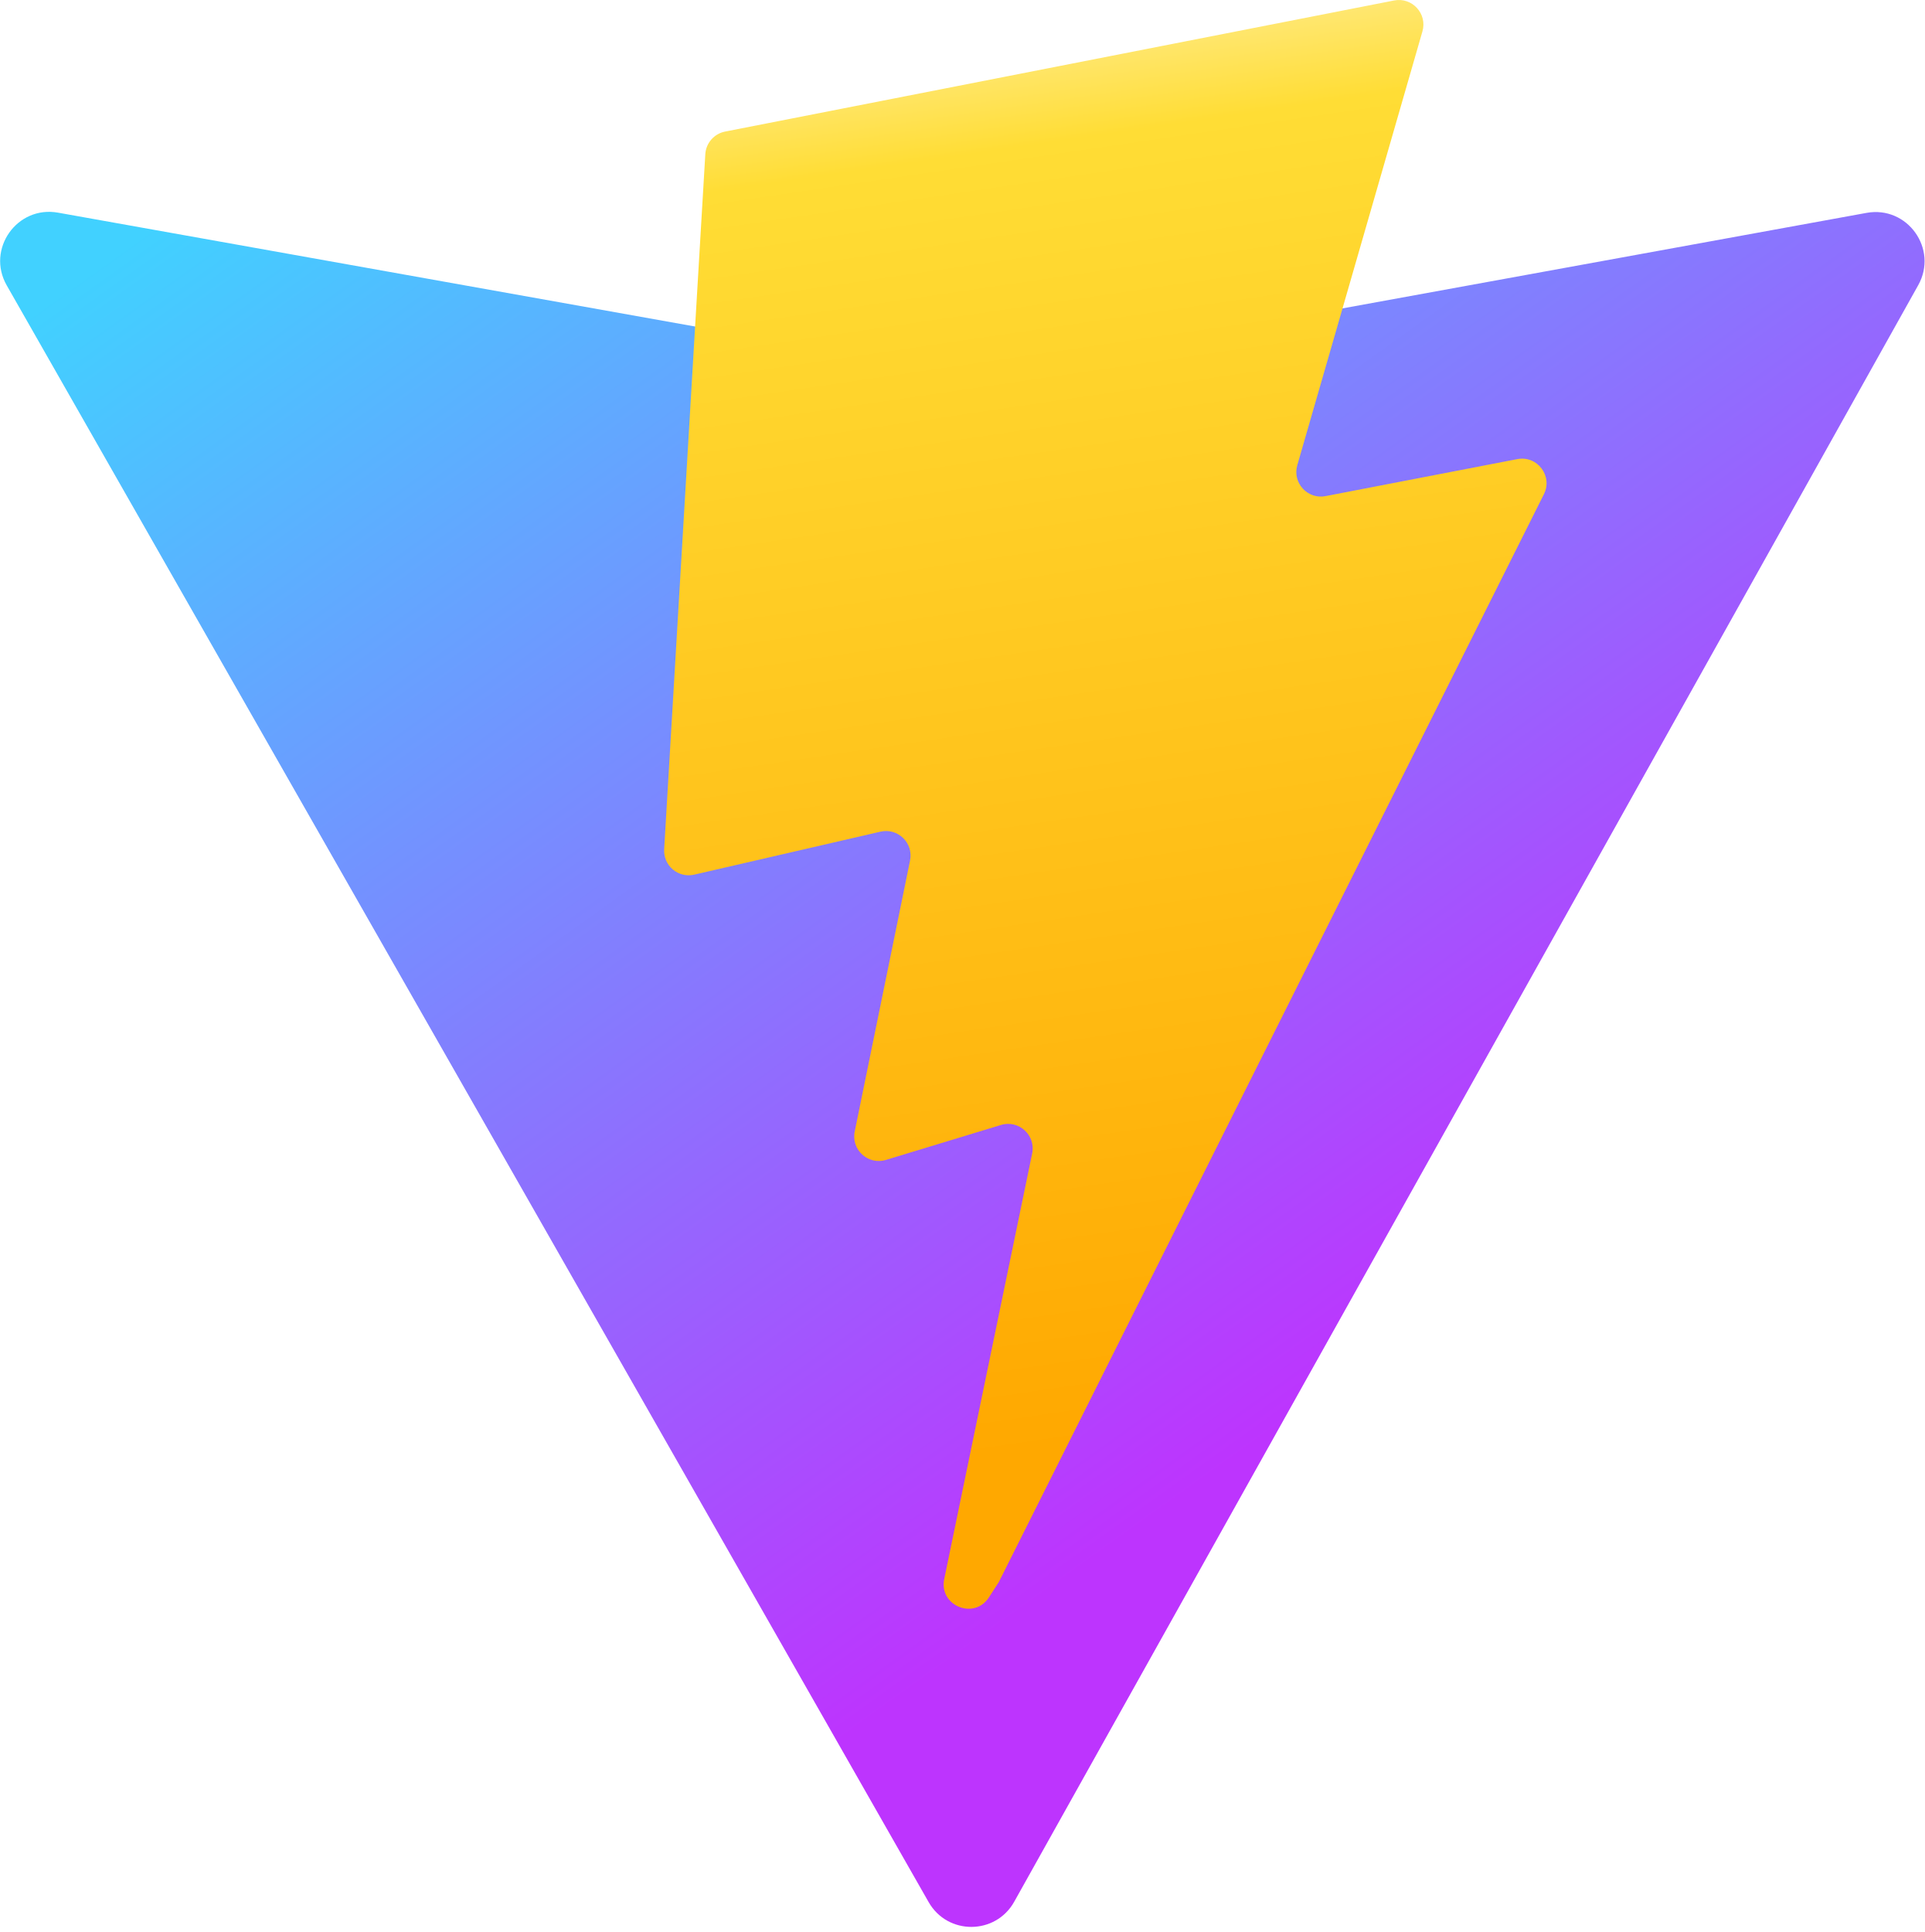
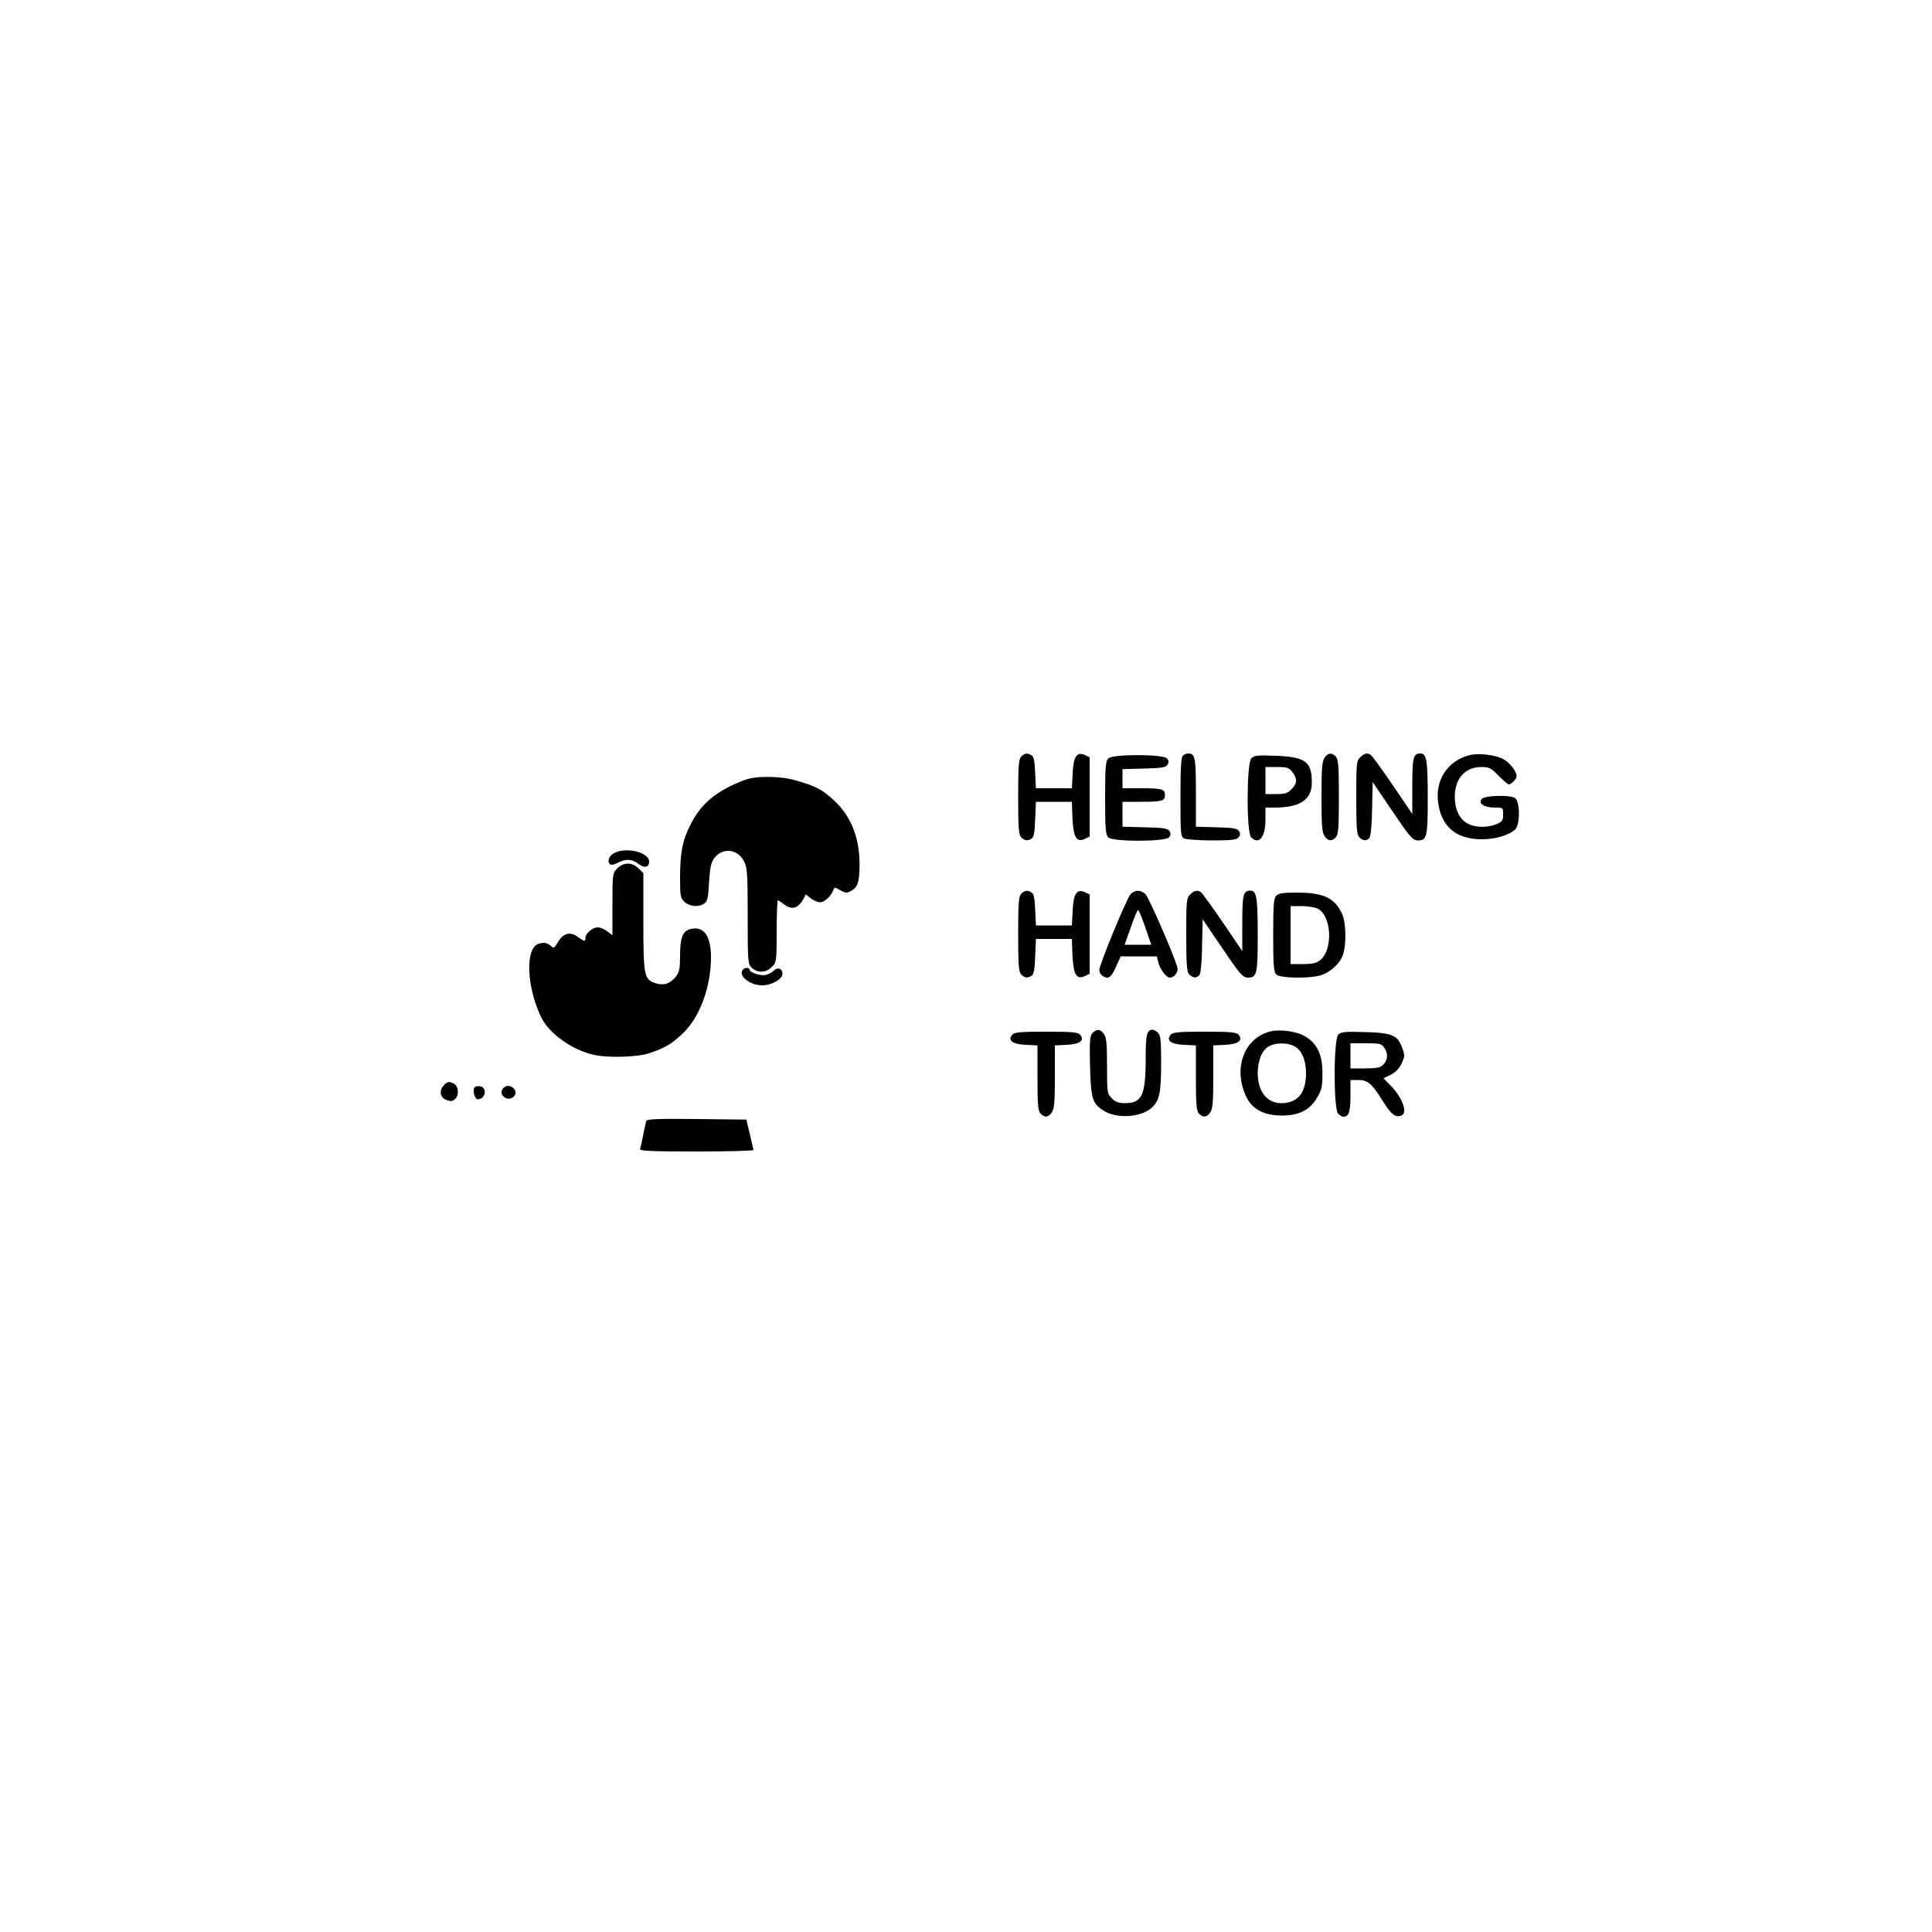
- <svg xmlns="http://www.w3.org/2000/svg" aria-hidden="true" role="img" class="iconify iconify--logos" width="31.88" height="32" preserveAspectRatio="xMidYMid meet" viewBox="0 0 256 257">
-   <defs>
-     <linearGradient id="IconifyId1813088fe1fbc01fb466" x1="-.828%" x2="57.636%" y1="7.652%" y2="78.411%">
-       <stop offset="0%" stop-color="#41D1FF" />
-       <stop offset="100%" stop-color="#BD34FE" />
-     </linearGradient>
-     <linearGradient id="IconifyId1813088fe1fbc01fb467" x1="43.376%" x2="50.316%" y1="2.242%" y2="89.03%">
-       <stop offset="0%" stop-color="#FFEA83" />
-       <stop offset="8.333%" stop-color="#FFDD35" />
-       <stop offset="100%" stop-color="#FFA800" />
-     </linearGradient>
-   </defs>
-   <path fill="url(#IconifyId1813088fe1fbc01fb466)" d="M255.153 37.938L134.897 252.976c-2.483 4.44-8.862 4.466-11.382.048L.875 37.958c-2.746-4.814 1.371-10.646 6.827-9.67l120.385 21.517a6.537 6.537 0 0 0 2.322-.004l117.867-21.483c5.438-.991 9.574 4.796 6.877 9.62Z" />
-   <path fill="url(#IconifyId1813088fe1fbc01fb467)" d="M185.432.063L96.44 17.501a3.268 3.268 0 0 0-2.634 3.014l-5.474 92.456a3.268 3.268 0 0 0 3.997 3.378l24.777-5.718c2.318-.535 4.413 1.507 3.936 3.838l-7.361 36.047c-.495 2.426 1.782 4.5 4.151 3.78l15.304-4.649c2.372-.72 4.652 1.36 4.15 3.788l-11.698 56.621c-.732 3.542 3.979 5.473 5.943 2.437l1.313-2.028l72.516-144.72c1.215-2.423-.88-5.186-3.54-4.672l-25.505 4.922c-2.396.462-4.435-1.77-3.759-4.114l16.646-57.705c.677-2.35-1.37-4.583-3.769-4.113Z" />
+ <svg xmlns="http://www.w3.org/2000/svg" version="1.0" width="1000pt" height="1000pt" viewBox="0 0 1000 1000" preserveAspectRatio="xMidYMid meet">
+   <g transform="translate(0,1000) scale(0.1,-0.1)" fill="#000000" stroke="none">
+     <path d="M5286 6084 c-13 -13 -16 -46 -16 -209 0 -163 3 -196 16 -209 18 -18 32 -20 54 -6 11 7 16 33 18 100 l4 90 93 0 93 0 3 -85 c5 -100 21 -127 64 -107 l25 12 0 205 0 205 -25 12 c-42 19 -59 -8 -63 -97 l-4 -75 -93 0 -93 0 -4 80 c-2 58 -7 84 -18 90 -22 14 -36 12 -54 -6z" />
+     <path d="M6122 6088 c-9 -9 -12 -70 -12 -215 0 -190 1 -203 19 -213 11 -5 76 -10 144 -10 101 0 127 3 138 16 9 11 10 20 2 32 -8 14 -30 18 -117 20 l-106 3 0 177 c0 182 -4 202 -40 202 -9 0 -21 -5 -28 -12z" />
+     <path d="M6856 6078 c-13 -18 -16 -56 -16 -203 0 -147 3 -185 16 -203 18 -26 37 -28 58 -6 13 13 16 46 16 209 0 163 -3 196 -16 209 -21 22 -40 20 -58 -6z" />
+     <path d="M7040 6080 c-19 -19 -20 -33 -20 -209 0 -159 3 -192 16 -205 19 -19 38 -20 52 -3 7 8 13 70 14 151 l3 138 90 -133 c102 -151 117 -169 144 -169 47 0 51 19 51 221 0 195 -6 229 -38 229 -37 0 -42 -20 -42 -169 l0 -144 -101 149 c-56 82 -107 152 -113 156 -18 13 -35 9 -56 -12z" />
+     <path d="M7605 6091 c-112 -29 -178 -129 -161 -246 16 -123 93 -188 221 -189 72 -1 142 19 178 51 26 24 25 148 -2 163 -33 17 -156 13 -172 -6 -19 -23 13 -44 68 -44 43 0 43 0 43 -36 0 -31 -4 -37 -35 -50 -49 -20 -114 -18 -153 6 -40 24 -62 73 -62 135 0 96 53 155 139 155 38 0 48 -5 88 -45 24 -25 48 -45 53 -45 13 0 40 29 40 43 0 26 -40 75 -75 91 -42 20 -126 29 -170 17z" />
+     <path d="M5736 6074 c-13 -13 -16 -46 -16 -204 0 -158 3 -191 16 -204 23 -24 295 -23 315 0 9 11 10 20 2 32 -8 14 -31 18 -127 20 l-116 3 0 64 0 65 94 0 c110 0 126 4 126 35 0 31 -16 35 -126 35 l-94 0 0 50 0 49 111 3 c92 2 114 6 122 20 8 12 7 21 -2 32 -20 23 -282 24 -305 0z" />
+     <path d="M6477 6075 c-25 -24 -26 -385 -1 -409 40 -41 74 1 74 91 l0 63 53 0 c128 1 187 42 187 130 0 108 -33 132 -186 138 -94 4 -113 2 -127 -13z m212 -71 c27 -35 26 -59 -4 -89 -20 -21 -34 -25 -80 -25 l-55 0 0 70 0 70 59 0 c52 0 62 -3 80 -26z" />
+     <path d="M3855 5963 c-145 -54 -227 -122 -282 -233 -41 -81 -53 -144 -53 -275 0 -93 2 -103 23 -123 27 -25 74 -29 103 -8 16 12 20 31 24 110 5 75 10 101 26 123 44 59 123 50 156 -17 16 -30 18 -67 18 -282 0 -241 1 -248 22 -268 30 -27 73 -26 103 5 24 24 25 28 25 185 0 88 3 160 6 160 3 0 17 -9 31 -20 41 -32 75 -22 102 28 l12 23 26 -21 c14 -11 36 -20 48 -20 22 0 57 32 68 62 6 17 8 17 36 0 28 -15 33 -16 58 -2 32 18 41 44 42 126 2 143 -42 257 -131 340 -64 59 -96 75 -200 105 -81 23 -205 24 -263 2z" />
+     <path d="M3178 5584 c-28 -14 -37 -47 -18 -59 5 -3 23 1 39 10 41 21 73 19 105 -6 30 -24 56 -19 56 11 0 49 -120 78 -182 44z" />
+     <path d="M3195 5505 c-24 -24 -25 -27 -25 -185 l0 -161 -26 20 c-15 12 -37 21 -50 21 -27 0 -64 -32 -64 -55 0 -20 -5 -19 -40 6 -38 29 -75 19 -102 -27 -19 -32 -22 -34 -38 -19 -18 16 -38 19 -65 9 -67 -26 -59 -221 15 -377 40 -85 158 -170 271 -196 75 -18 229 -13 291 8 79 27 108 44 165 95 92 83 153 243 153 402 0 111 -38 163 -107 145 -40 -11 -53 -44 -53 -137 0 -68 -4 -86 -21 -108 -30 -38 -64 -49 -106 -35 -59 19 -63 38 -63 319 l0 251 -25 24 c-15 16 -36 25 -55 25 -19 0 -40 -9 -55 -25z" />
+     <path d="M5286 5374 c-13 -13 -16 -46 -16 -209 0 -163 3 -196 16 -209 18 -18 32 -20 54 -6 11 7 16 33 18 100 l4 90 93 0 93 0 3 -85 c5 -100 21 -127 64 -107 l25 12 0 205 0 205 -25 12 c-42 19 -59 -8 -63 -97 l-4 -75 -93 0 -93 0 -4 80 c-2 58 -7 84 -18 90 -22 14 -36 12 -54 -6z" />
+     <path d="M5852 5372 c-19 -19 -162 -365 -162 -393 0 -20 20 -39 43 -39 12 0 26 17 43 55 l25 55 94 0 93 0 7 -30 c8 -35 41 -80 60 -80 24 0 46 30 39 54 -25 80 -149 364 -166 379 -26 22 -53 22 -76 -1z m76 -172 l31 -90 -69 0 -69 0 32 90 c17 50 34 90 38 90 3 0 20 -40 37 -90z" />
+     <path d="M6160 5370 c-19 -19 -20 -33 -20 -209 0 -159 3 -192 16 -205 19 -19 38 -20 52 -3 7 8 13 70 14 151 l3 138 90 -133 c102 -151 117 -169 144 -169 47 0 51 19 51 221 0 195 -6 229 -38 229 -37 0 -42 -20 -42 -169 l0 -144 -101 149 c-56 82 -107 152 -113 156 -18 13 -35 9 -56 -12z" />
+     <path d="M6606 5364 c-13 -13 -16 -46 -16 -204 0 -158 3 -191 16 -204 18 -19 166 -22 227 -5 50 14 103 61 118 107 19 54 16 170 -5 213 -39 83 -96 109 -238 109 -65 0 -90 -4 -102 -16z m214 -67 c73 -36 81 -213 13 -267 -20 -15 -40 -20 -89 -20 l-64 0 0 150 0 150 58 0 c31 0 68 -6 82 -13z" />
+     <path d="M3847 4983 c-31 -30 32 -83 98 -83 49 0 105 32 105 60 0 27 -25 36 -45 16 -9 -9 -27 -19 -41 -22 -26 -7 -84 12 -84 27 0 11 -24 12 -33 2z" />
+     <path d="M5655 4653 c-14 -14 -16 -37 -13 -167 4 -168 11 -196 66 -232 69 -47 198 -39 255 14 39 37 47 78 47 234 0 111 -3 140 -16 152 -8 9 -21 16 -28 16 -30 0 -36 -25 -36 -149 0 -191 -19 -231 -108 -231 -32 0 -49 6 -67 25 -24 23 -25 29 -25 167 0 114 -3 148 -16 166 -18 26 -37 28 -59 5z" />
+     <path d="M6574 4661 c-136 -35 -193 -192 -123 -339 31 -64 93 -96 184 -96 89 0 145 28 183 94 23 39 27 56 27 125 0 97 -27 153 -90 191 -44 26 -131 38 -181 25z m125 -76 c38 -19 61 -71 61 -140 0 -102 -44 -155 -128 -155 -74 0 -122 61 -122 155 0 67 22 120 59 140 34 19 95 19 130 0z" />
+     <path d="M5239 4644 c-24 -29 1 -49 70 -52 l61 -3 0 -169 c0 -140 3 -171 16 -184 21 -22 40 -20 58 6 13 18 16 54 16 185 l0 162 61 3 c69 3 94 23 70 52 -11 13 -40 16 -176 16 -136 0 -165 -3 -176 -16z" />
+     <path d="M6059 4644 c-24 -29 1 -49 70 -52 l61 -3 0 -169 c0 -140 3 -171 16 -184 21 -22 40 -20 58 6 13 18 16 54 16 185 l0 162 61 3 c69 3 94 23 70 52 -11 13 -40 16 -176 16 -136 0 -165 -3 -176 -16z" />
+     <path d="M6927 4645 c-25 -24 -25 -385 -1 -409 8 -9 21 -16 28 -16 27 0 36 26 36 107 l0 83 38 0 c51 0 72 -17 126 -104 47 -75 68 -92 100 -80 34 13 4 96 -59 158 l-34 35 37 18 c24 12 44 32 56 57 17 36 18 43 5 79 -24 69 -52 81 -193 85 -104 3 -125 1 -139 -13z m237 -67 c22 -31 20 -64 -4 -88 -16 -16 -33 -20 -95 -20 l-75 0 0 65 0 65 79 0 c71 0 82 -2 95 -22z" />
+     <path d="M2296 4381 c-25 -27 -17 -64 16 -75 19 -7 31 -6 42 4 23 18 20 67 -3 80 -27 14 -35 13 -55 -9z" />
+     <path d="M2455 4370 c-10 -16 3 -60 18 -60 41 1 51 62 10 68 -11 2 -24 -2 -28 -8z" />
+     <path d="M2600 4361 c-7 -15 -6 -24 6 -36 31 -31 82 6 55 39 -18 22 -48 20 -61 -3z" />
+     <path d="M3345 4198 c-2 -7 -9 -40 -16 -73 -6 -33 -14 -65 -16 -72 -4 -10 55 -13 291 -13 163 0 296 3 296 8 -1 4 -9 41 -19 82 l-18 75 -257 3 c-200 2 -257 0 -261 -10z" />
+   </g>
</svg>
